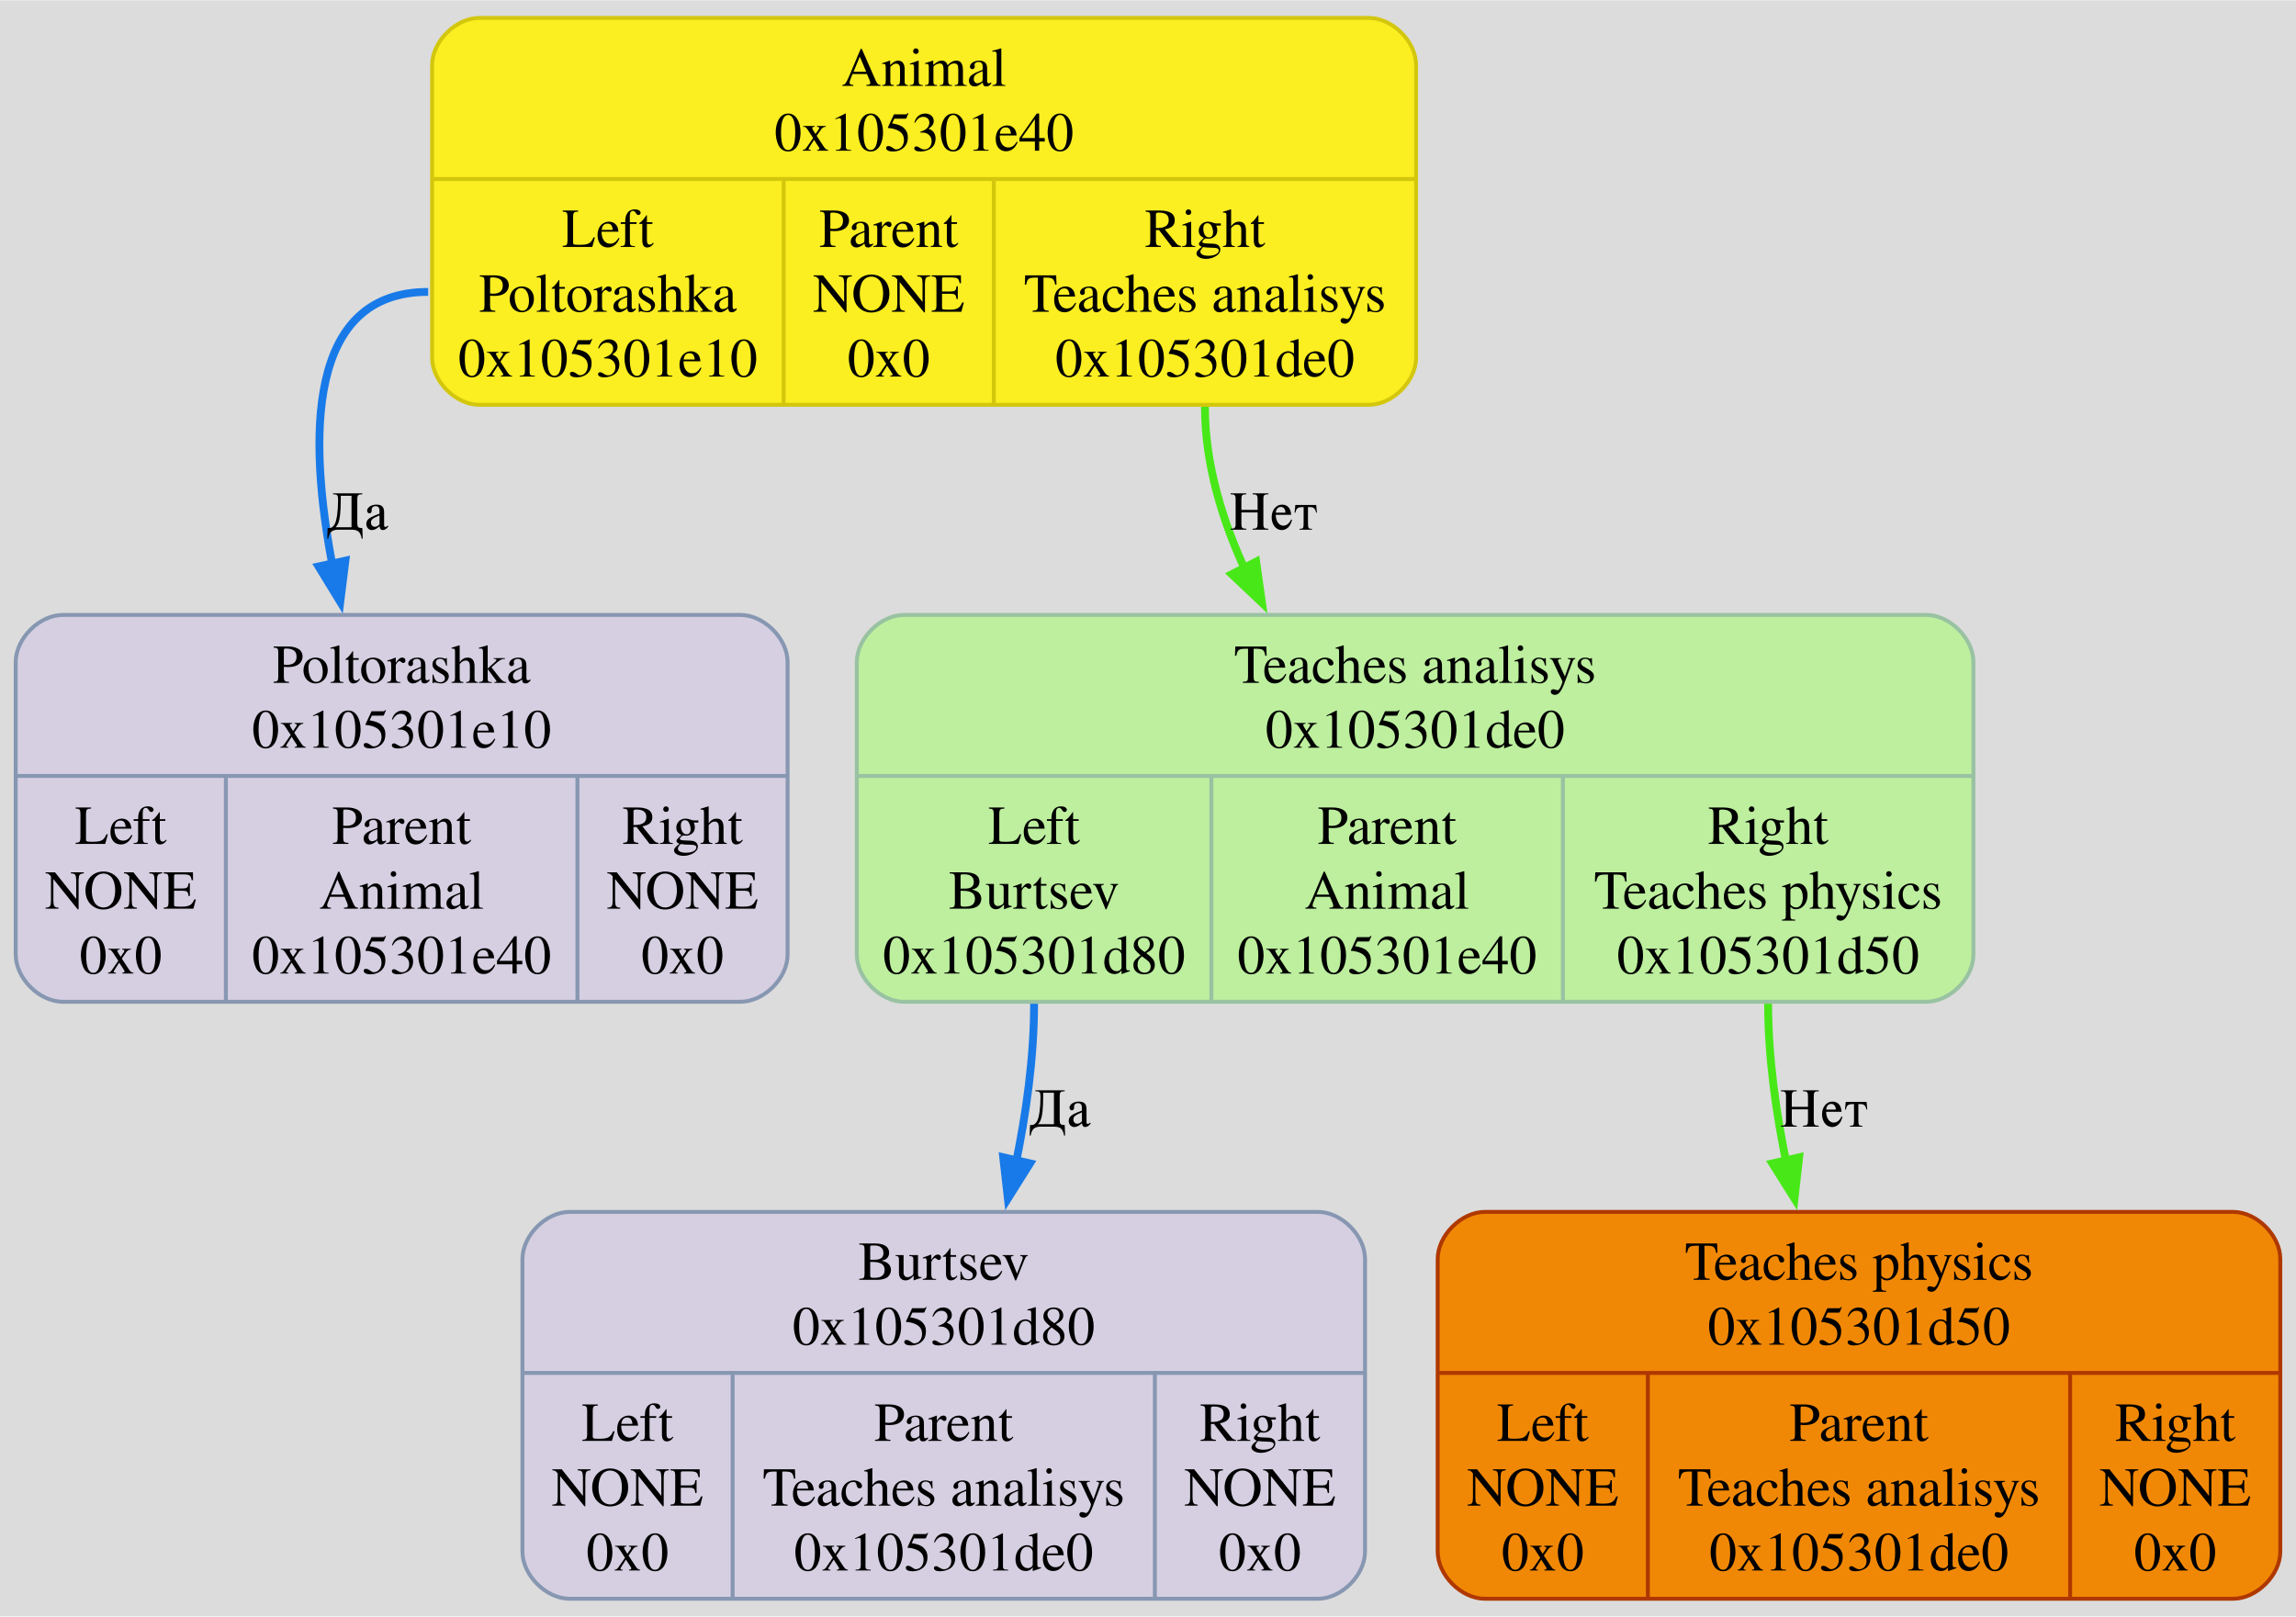
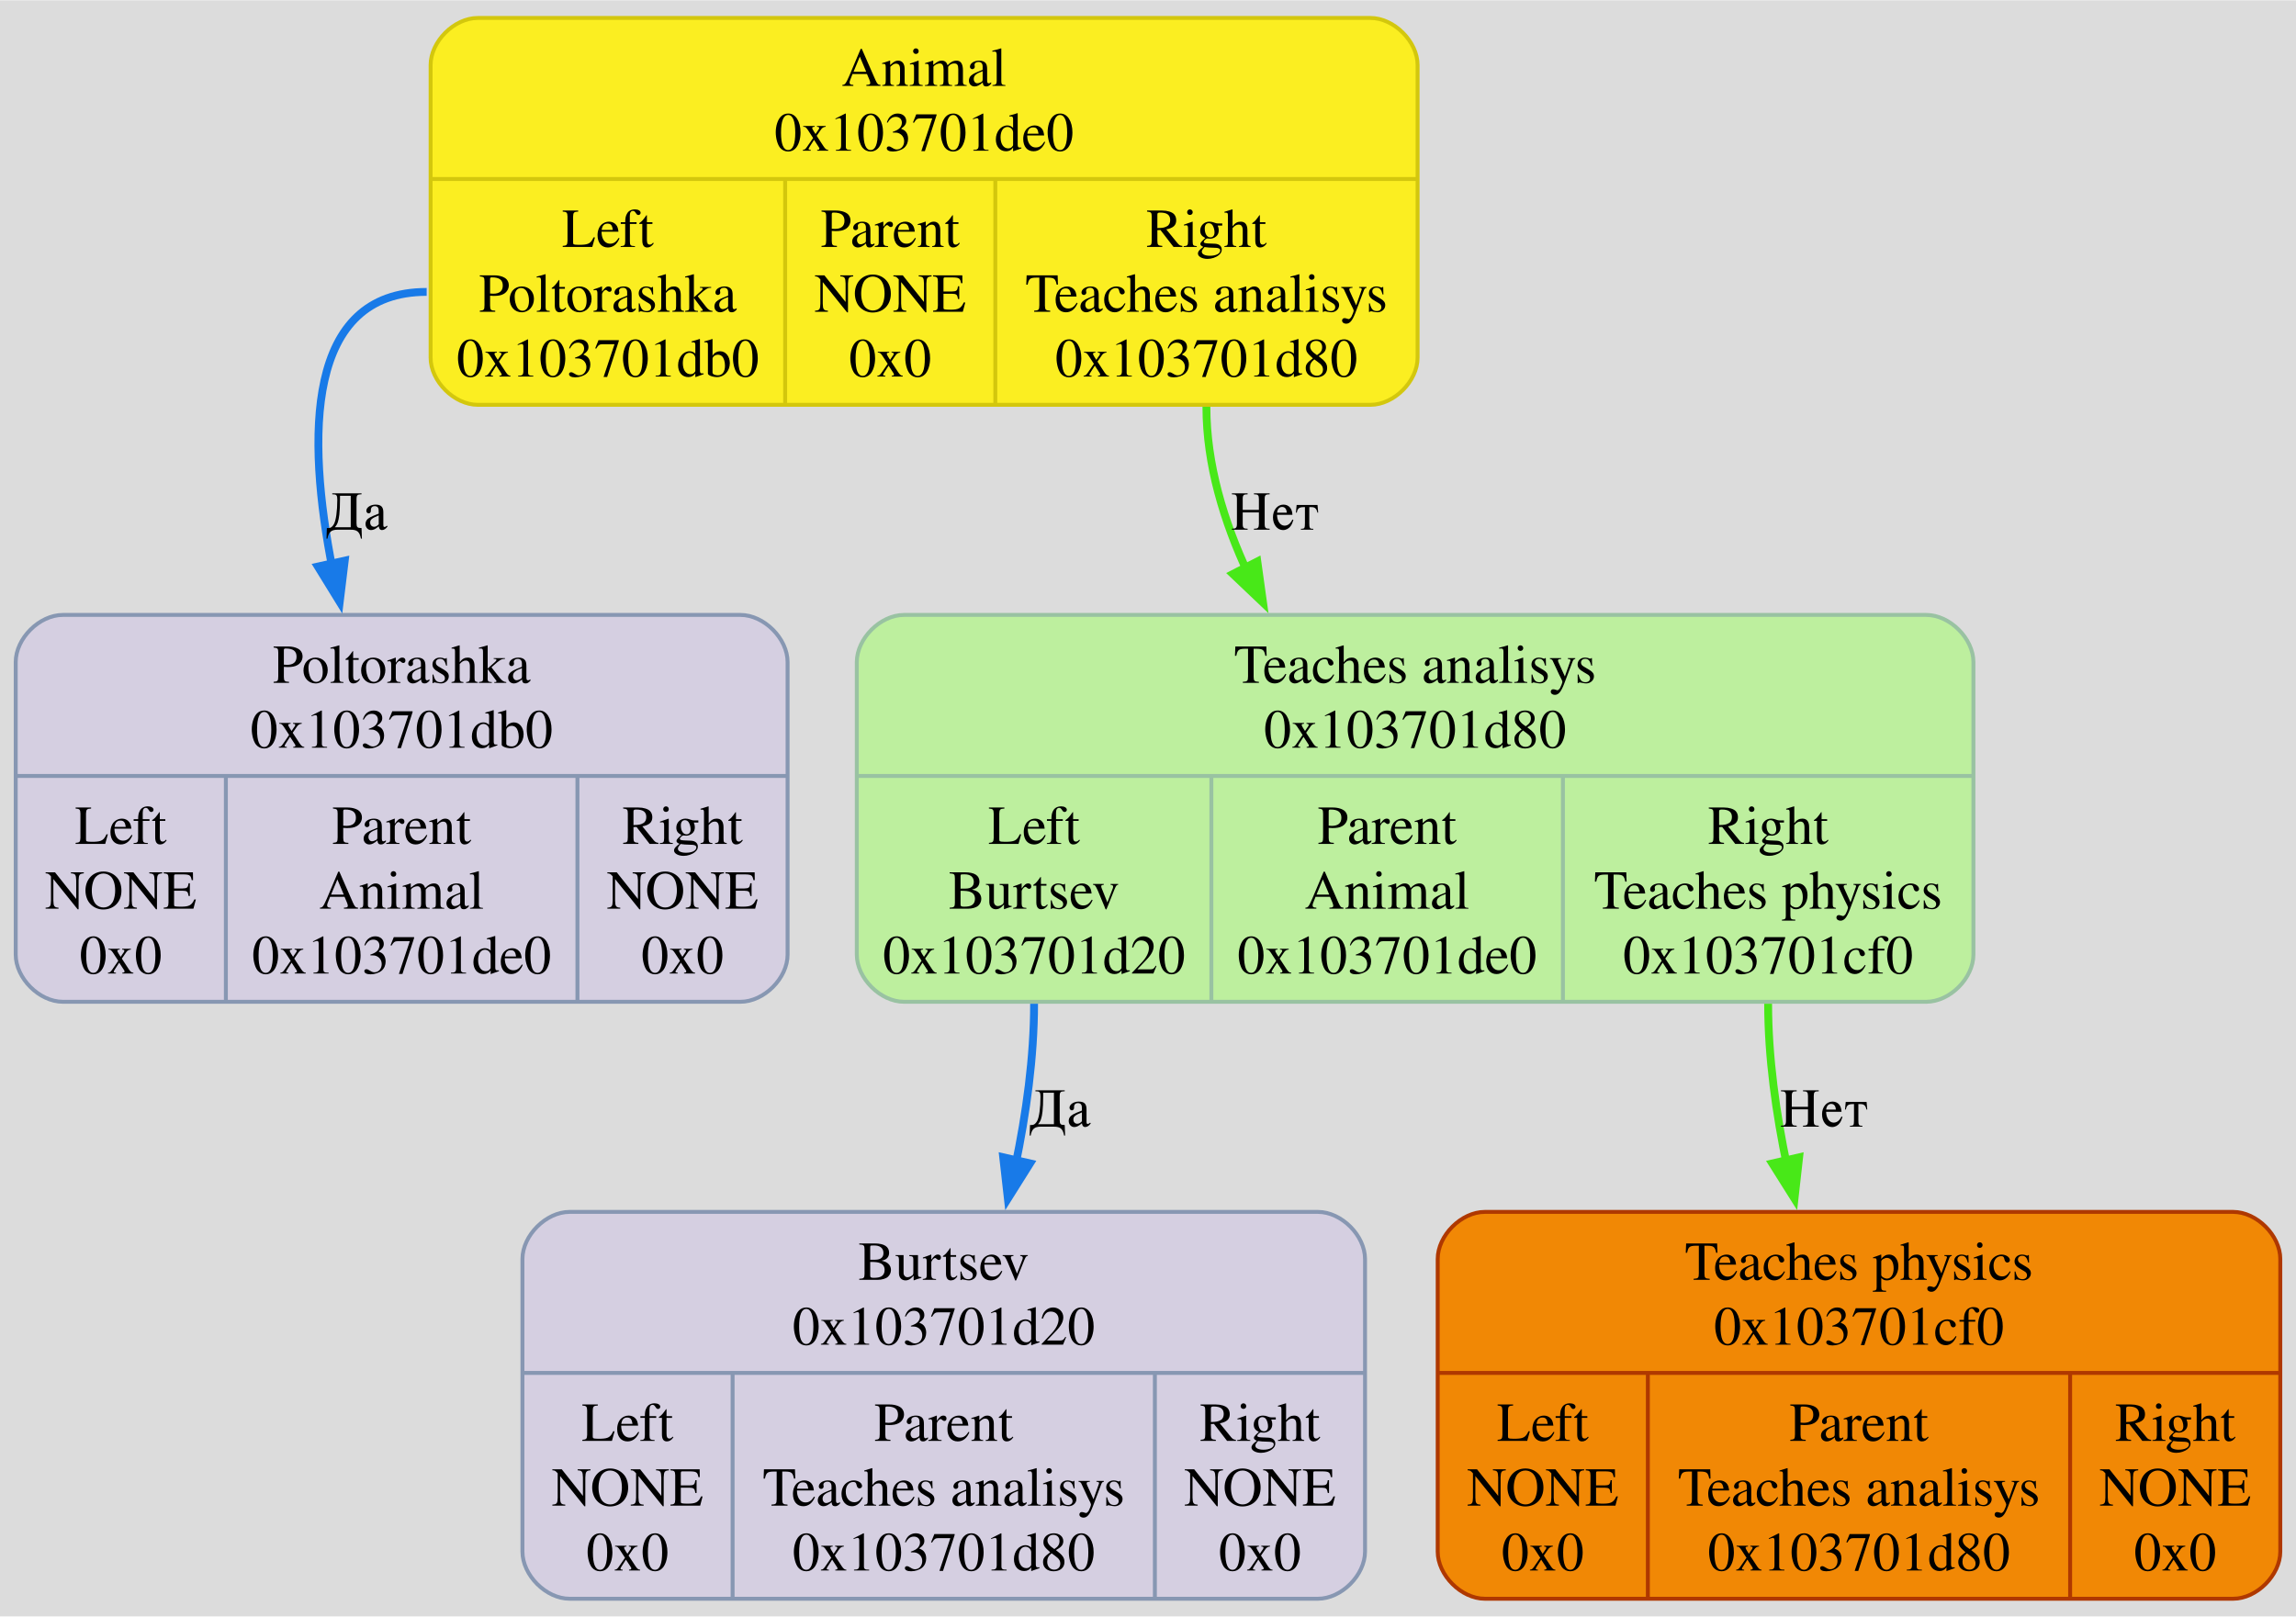
<svg xmlns="http://www.w3.org/2000/svg" width="585pt" height="412pt" viewBox="0.00 0.00 584.50 411.50">
  <g id="graph0" class="graph" transform="scale(1 1) rotate(0) translate(4 407.5)">
    <polygon fill="#dcdcdc" stroke="none" points="-4,4 -4,-407.5 580.5,-407.5 580.5,4 -4,4" />
    <g id="node1" class="node">
-       <path fill="#fbee21" stroke="#d3c70d" d="M118,-304.5C118,-304.5 344.5,-304.5 344.5,-304.5 350.5,-304.5 356.5,-310.5 356.5,-316.5 356.5,-316.5 356.5,-391 356.5,-391 356.5,-397 350.5,-403 344.5,-403 344.5,-403 118,-403 118,-403 112,-403 106,-397 106,-391 106,-391 106,-316.5 106,-316.5 106,-310.5 112,-304.5 118,-304.5" />
+       <path fill="#fbee21" stroke="#d3c70d" d="M117.62,-304.5C117.62,-304.5 344.88,-304.5 344.88,-304.5 350.88,-304.5 356.88,-310.5 356.88,-316.5 356.88,-316.5 356.88,-391 356.88,-391 356.88,-397 350.88,-403 344.88,-403 344.88,-403 117.63,-403 117.63,-403 111.62,-403 105.62,-397 105.62,-391 105.62,-391 105.62,-316.5 105.62,-316.5 105.62,-310.5 111.62,-304.5 117.62,-304.5" />
      <text text-anchor="middle" x="231.25" y="-385.7" font-family="Times,serif" font-size="14.00" fill="#000000">Animal</text>
-       <text text-anchor="middle" x="231.25" y="-369.2" font-family="Times,serif" font-size="14.00" fill="#000000">0x105301e40</text>
-       <polyline fill="none" stroke="#d3c70d" points="106,-362 356.5,-362" />
+       <text text-anchor="middle" x="231.25" y="-369.2" font-family="Times,serif" font-size="14.00" fill="#000000">0x103701de0</text>
+       <polyline fill="none" stroke="#d3c70d" points="105.62,-362 356.88,-362" />
      <text text-anchor="middle" x="150.75" y="-344.7" font-family="Times,serif" font-size="14.00" fill="#000000">Left</text>
      <text text-anchor="middle" x="150.75" y="-328.2" font-family="Times,serif" font-size="14.00" fill="#000000">Poltorashka</text>
-       <text text-anchor="middle" x="150.75" y="-311.7" font-family="Times,serif" font-size="14.00" fill="#000000">0x105301e10</text>
-       <polyline fill="none" stroke="#d3c70d" points="195.5,-304.5 195.5,-362" />
-       <text text-anchor="middle" x="222.25" y="-344.7" font-family="Times,serif" font-size="14.00" fill="#000000">Parent</text>
-       <text text-anchor="middle" x="222.25" y="-328.2" font-family="Times,serif" font-size="14.00" fill="#000000">NONE</text>
-       <text text-anchor="middle" x="222.25" y="-311.7" font-family="Times,serif" font-size="14.00" fill="#000000">0x0</text>
-       <polyline fill="none" stroke="#d3c70d" points="249,-304.5 249,-362" />
-       <text text-anchor="middle" x="302.75" y="-344.7" font-family="Times,serif" font-size="14.00" fill="#000000">Right</text>
-       <text text-anchor="middle" x="302.75" y="-328.2" font-family="Times,serif" font-size="14.00" fill="#000000">Teaches analisys</text>
-       <text text-anchor="middle" x="302.75" y="-311.7" font-family="Times,serif" font-size="14.00" fill="#000000">0x105301de0</text>
+       <text text-anchor="middle" x="150.75" y="-311.7" font-family="Times,serif" font-size="14.00" fill="#000000">0x103701db0</text>
+       <polyline fill="none" stroke="#d3c70d" points="195.88,-304.5 195.88,-362" />
+       <text text-anchor="middle" x="222.62" y="-344.7" font-family="Times,serif" font-size="14.00" fill="#000000">Parent</text>
+       <text text-anchor="middle" x="222.62" y="-328.2" font-family="Times,serif" font-size="14.00" fill="#000000">NONE</text>
+       <text text-anchor="middle" x="222.62" y="-311.7" font-family="Times,serif" font-size="14.00" fill="#000000">0x0</text>
+       <polyline fill="none" stroke="#d3c70d" points="249.38,-304.5 249.38,-362" />
+       <text text-anchor="middle" x="303.12" y="-344.7" font-family="Times,serif" font-size="14.00" fill="#000000">Right</text>
+       <text text-anchor="middle" x="303.12" y="-328.2" font-family="Times,serif" font-size="14.00" fill="#000000">Teaches analisys</text>
+       <text text-anchor="middle" x="303.12" y="-311.7" font-family="Times,serif" font-size="14.00" fill="#000000">0x103701d80</text>
    </g>
    <g id="node2" class="node">
      <path fill="#d5cfe1" stroke="#8797b2" d="M12,-152.5C12,-152.5 184.5,-152.5 184.5,-152.5 190.5,-152.5 196.5,-158.5 196.5,-164.5 196.5,-164.5 196.5,-239 196.5,-239 196.5,-245 190.5,-251 184.5,-251 184.5,-251 12,-251 12,-251 6,-251 0,-245 0,-239 0,-239 0,-164.5 0,-164.5 0,-158.5 6,-152.5 12,-152.5" />
      <text text-anchor="middle" x="98.25" y="-233.7" font-family="Times,serif" font-size="14.00" fill="#000000">Poltorashka</text>
-       <text text-anchor="middle" x="98.25" y="-217.2" font-family="Times,serif" font-size="14.00" fill="#000000">0x105301e10</text>
+       <text text-anchor="middle" x="98.25" y="-217.2" font-family="Times,serif" font-size="14.00" fill="#000000">0x103701db0</text>
      <polyline fill="none" stroke="#8797b2" points="0,-210 196.5,-210" />
      <text text-anchor="middle" x="26.75" y="-192.7" font-family="Times,serif" font-size="14.00" fill="#000000">Left</text>
      <text text-anchor="middle" x="26.75" y="-176.2" font-family="Times,serif" font-size="14.00" fill="#000000">NONE</text>
      <text text-anchor="middle" x="26.75" y="-159.7" font-family="Times,serif" font-size="14.00" fill="#000000">0x0</text>
      <polyline fill="none" stroke="#8797b2" points="53.5,-152.5 53.5,-210" />
      <text text-anchor="middle" x="98.25" y="-192.7" font-family="Times,serif" font-size="14.00" fill="#000000">Parent</text>
      <text text-anchor="middle" x="98.25" y="-176.2" font-family="Times,serif" font-size="14.00" fill="#000000">Animal</text>
-       <text text-anchor="middle" x="98.25" y="-159.7" font-family="Times,serif" font-size="14.00" fill="#000000">0x105301e40</text>
+       <text text-anchor="middle" x="98.25" y="-159.7" font-family="Times,serif" font-size="14.00" fill="#000000">0x103701de0</text>
      <polyline fill="none" stroke="#8797b2" points="143,-152.5 143,-210" />
      <text text-anchor="middle" x="169.75" y="-192.7" font-family="Times,serif" font-size="14.00" fill="#000000">Right</text>
      <text text-anchor="middle" x="169.75" y="-176.2" font-family="Times,serif" font-size="14.00" fill="#000000">NONE</text>
      <text text-anchor="middle" x="169.75" y="-159.7" font-family="Times,serif" font-size="14.00" fill="#000000">0x0</text>
    </g>
    <g id="edge1" class="edge">
-       <path fill="none" stroke="#187ae8" stroke-width="2" d="M105,-333.25C74.29,-333.25 74.17,-296.77 80.87,-262.38" />
-       <polygon fill="#187ae8" stroke="#187ae8" stroke-width="2" points="83.93,-264.82 82.62,-254.3 77.09,-263.34 83.93,-264.82" />
-       <text text-anchor="middle" x="87.09" y="-272.7" font-family="Times,serif" font-size="14.00">Да</text>
+       <path fill="none" stroke="#187ae8" stroke-width="2" d="M104.62,-333.25C73.92,-333.25 73.9,-296.77 80.71,-262.38" />
+       <polygon fill="#187ae8" stroke="#187ae8" stroke-width="2" points="83.76,-264.82 82.48,-254.3 76.92,-263.32 83.76,-264.82" />
+       <text text-anchor="middle" x="86.89" y="-272.7" font-family="Times,serif" font-size="14.00">Да</text>
    </g>
    <g id="node4" class="node">
      <path fill="#bdef9e" stroke="#99c2a2" d="M226.12,-152.5C226.12,-152.5 486.38,-152.5 486.38,-152.5 492.38,-152.5 498.38,-158.5 498.38,-164.5 498.38,-164.5 498.38,-239 498.38,-239 498.38,-245 492.38,-251 486.38,-251 486.38,-251 226.12,-251 226.12,-251 220.12,-251 214.12,-245 214.12,-239 214.12,-239 214.12,-164.5 214.12,-164.5 214.12,-158.5 220.12,-152.5 226.12,-152.5" />
      <text text-anchor="middle" x="356.25" y="-233.7" font-family="Times,serif" font-size="14.00" fill="#000000">Teaches analisys</text>
-       <text text-anchor="middle" x="356.25" y="-217.2" font-family="Times,serif" font-size="14.00" fill="#000000">0x105301de0</text>
+       <text text-anchor="middle" x="356.25" y="-217.2" font-family="Times,serif" font-size="14.00" fill="#000000">0x103701d80</text>
      <polyline fill="none" stroke="#99c2a2" points="214.12,-210 498.38,-210" />
      <text text-anchor="middle" x="259.25" y="-192.7" font-family="Times,serif" font-size="14.00" fill="#000000">Left</text>
      <text text-anchor="middle" x="259.25" y="-176.2" font-family="Times,serif" font-size="14.00" fill="#000000">Burtsev</text>
-       <text text-anchor="middle" x="259.25" y="-159.7" font-family="Times,serif" font-size="14.00" fill="#000000">0x105301d80</text>
+       <text text-anchor="middle" x="259.25" y="-159.7" font-family="Times,serif" font-size="14.00" fill="#000000">0x103701d20</text>
      <polyline fill="none" stroke="#99c2a2" points="304.38,-152.5 304.38,-210" />
      <text text-anchor="middle" x="349.12" y="-192.7" font-family="Times,serif" font-size="14.00" fill="#000000">Parent</text>
      <text text-anchor="middle" x="349.12" y="-176.2" font-family="Times,serif" font-size="14.00" fill="#000000">Animal</text>
-       <text text-anchor="middle" x="349.12" y="-159.7" font-family="Times,serif" font-size="14.00" fill="#000000">0x105301e40</text>
+       <text text-anchor="middle" x="349.12" y="-159.7" font-family="Times,serif" font-size="14.00" fill="#000000">0x103701de0</text>
      <polyline fill="none" stroke="#99c2a2" points="393.88,-152.5 393.88,-210" />
      <text text-anchor="middle" x="446.12" y="-192.7" font-family="Times,serif" font-size="14.00" fill="#000000">Right</text>
      <text text-anchor="middle" x="446.12" y="-176.2" font-family="Times,serif" font-size="14.00" fill="#000000">Teaches physics</text>
-       <text text-anchor="middle" x="446.12" y="-159.7" font-family="Times,serif" font-size="14.00" fill="#000000">0x105301d50</text>
+       <text text-anchor="middle" x="446.12" y="-159.7" font-family="Times,serif" font-size="14.00" fill="#000000">0x103701cf0</text>
    </g>
    <g id="edge4" class="edge">
-       <path fill="none" stroke="#48e818" stroke-width="2" d="M302.75,-304C302.75,-289.35 307.19,-274.74 313.5,-261.36" />
-       <polygon fill="#48e818" stroke="#48e818" stroke-width="2" points="315.78,-264.57 317.27,-254.08 309.56,-261.36 315.78,-264.57" />
-       <text text-anchor="middle" x="320.25" y="-272.7" font-family="Times,serif" font-size="14.00">Нет</text>
+       <path fill="none" stroke="#48e818" stroke-width="2" d="M303.12,-304C303.12,-289.37 307.53,-274.77 313.8,-261.39" />
+       <polygon fill="#48e818" stroke="#48e818" stroke-width="2" points="316.08,-264.61 317.54,-254.12 309.86,-261.42 316.08,-264.61" />
+       <text text-anchor="middle" x="320.58" y="-272.7" font-family="Times,serif" font-size="14.00">Нет</text>
    </g>
    <g id="node3" class="node">
      <path fill="#f18805" stroke="#af3800" d="M374,-0.5C374,-0.5 564.5,-0.5 564.5,-0.5 570.5,-0.5 576.5,-6.5 576.5,-12.5 576.5,-12.5 576.5,-87 576.5,-87 576.5,-93 570.5,-99 564.5,-99 564.5,-99 374,-99 374,-99 368,-99 362,-93 362,-87 362,-87 362,-12.5 362,-12.5 362,-6.5 368,-0.5 374,-0.5" />
      <text text-anchor="middle" x="469.25" y="-81.7" font-family="Times,serif" font-size="14.00" fill="#000000">Teaches physics</text>
-       <text text-anchor="middle" x="469.25" y="-65.2" font-family="Times,serif" font-size="14.00" fill="#000000">0x105301d50</text>
+       <text text-anchor="middle" x="469.25" y="-65.2" font-family="Times,serif" font-size="14.00" fill="#000000">0x103701cf0</text>
      <polyline fill="none" stroke="#af3800" points="362,-58 576.5,-58" />
      <text text-anchor="middle" x="388.75" y="-40.7" font-family="Times,serif" font-size="14.00" fill="#000000">Left</text>
      <text text-anchor="middle" x="388.75" y="-24.2" font-family="Times,serif" font-size="14.00" fill="#000000">NONE</text>
      <text text-anchor="middle" x="388.75" y="-7.7" font-family="Times,serif" font-size="14.00" fill="#000000">0x0</text>
      <polyline fill="none" stroke="#af3800" points="415.5,-0.5 415.5,-58" />
      <text text-anchor="middle" x="469.25" y="-40.7" font-family="Times,serif" font-size="14.00" fill="#000000">Parent</text>
      <text text-anchor="middle" x="469.25" y="-24.2" font-family="Times,serif" font-size="14.00" fill="#000000">Teaches analisys</text>
-       <text text-anchor="middle" x="469.25" y="-7.7" font-family="Times,serif" font-size="14.00" fill="#000000">0x105301de0</text>
+       <text text-anchor="middle" x="469.25" y="-7.7" font-family="Times,serif" font-size="14.00" fill="#000000">0x103701d80</text>
      <polyline fill="none" stroke="#af3800" points="523,-0.5 523,-58" />
      <text text-anchor="middle" x="549.75" y="-40.7" font-family="Times,serif" font-size="14.00" fill="#000000">Right</text>
      <text text-anchor="middle" x="549.75" y="-24.2" font-family="Times,serif" font-size="14.00" fill="#000000">NONE</text>
      <text text-anchor="middle" x="549.75" y="-7.7" font-family="Times,serif" font-size="14.00" fill="#000000">0x0</text>
    </g>
    <g id="edge3" class="edge">
      <path fill="none" stroke="#48e818" stroke-width="2" d="M446.12,-152C446.12,-138.41 448.13,-124.04 450.96,-110.53" />
      <polygon fill="#48e818" stroke="#48e818" stroke-width="2" points="454.01,-112.9 452.83,-102.37 447.18,-111.34 454.01,-112.9" />
      <text text-anchor="middle" x="460.36" y="-120.7" font-family="Times,serif" font-size="14.00">Нет</text>
    </g>
    <g id="node5" class="node">
      <path fill="#d5cfe1" stroke="#8797b2" d="M141,-0.5C141,-0.5 331.5,-0.5 331.5,-0.5 337.5,-0.5 343.5,-6.5 343.5,-12.5 343.5,-12.5 343.5,-87 343.5,-87 343.5,-93 337.5,-99 331.5,-99 331.5,-99 141,-99 141,-99 135,-99 129,-93 129,-87 129,-87 129,-12.5 129,-12.5 129,-6.5 135,-0.5 141,-0.5" />
      <text text-anchor="middle" x="236.25" y="-81.7" font-family="Times,serif" font-size="14.00" fill="#000000">Burtsev</text>
-       <text text-anchor="middle" x="236.25" y="-65.2" font-family="Times,serif" font-size="14.00" fill="#000000">0x105301d80</text>
+       <text text-anchor="middle" x="236.25" y="-65.2" font-family="Times,serif" font-size="14.00" fill="#000000">0x103701d20</text>
      <polyline fill="none" stroke="#8797b2" points="129,-58 343.5,-58" />
      <text text-anchor="middle" x="155.75" y="-40.7" font-family="Times,serif" font-size="14.00" fill="#000000">Left</text>
      <text text-anchor="middle" x="155.75" y="-24.2" font-family="Times,serif" font-size="14.00" fill="#000000">NONE</text>
      <text text-anchor="middle" x="155.75" y="-7.7" font-family="Times,serif" font-size="14.00" fill="#000000">0x0</text>
      <polyline fill="none" stroke="#8797b2" points="182.5,-0.5 182.5,-58" />
      <text text-anchor="middle" x="236.25" y="-40.7" font-family="Times,serif" font-size="14.00" fill="#000000">Parent</text>
      <text text-anchor="middle" x="236.25" y="-24.2" font-family="Times,serif" font-size="14.00" fill="#000000">Teaches analisys</text>
-       <text text-anchor="middle" x="236.25" y="-7.7" font-family="Times,serif" font-size="14.00" fill="#000000">0x105301de0</text>
+       <text text-anchor="middle" x="236.25" y="-7.7" font-family="Times,serif" font-size="14.00" fill="#000000">0x103701d80</text>
      <polyline fill="none" stroke="#8797b2" points="290,-0.5 290,-58" />
      <text text-anchor="middle" x="316.75" y="-40.7" font-family="Times,serif" font-size="14.00" fill="#000000">Right</text>
      <text text-anchor="middle" x="316.75" y="-24.2" font-family="Times,serif" font-size="14.00" fill="#000000">NONE</text>
      <text text-anchor="middle" x="316.75" y="-7.7" font-family="Times,serif" font-size="14.00" fill="#000000">0x0</text>
    </g>
    <g id="edge2" class="edge">
      <path fill="none" stroke="#187ae8" stroke-width="2" d="M259.25,-152C259.25,-138.41 257.26,-124.04 254.44,-110.54" />
      <polygon fill="#187ae8" stroke="#187ae8" stroke-width="2" points="258.22,-111.35 252.58,-102.38 251.39,-112.91 258.22,-111.35" />
      <text text-anchor="middle" x="265.9" y="-120.7" font-family="Times,serif" font-size="14.00">Да</text>
    </g>
  </g>
</svg>
